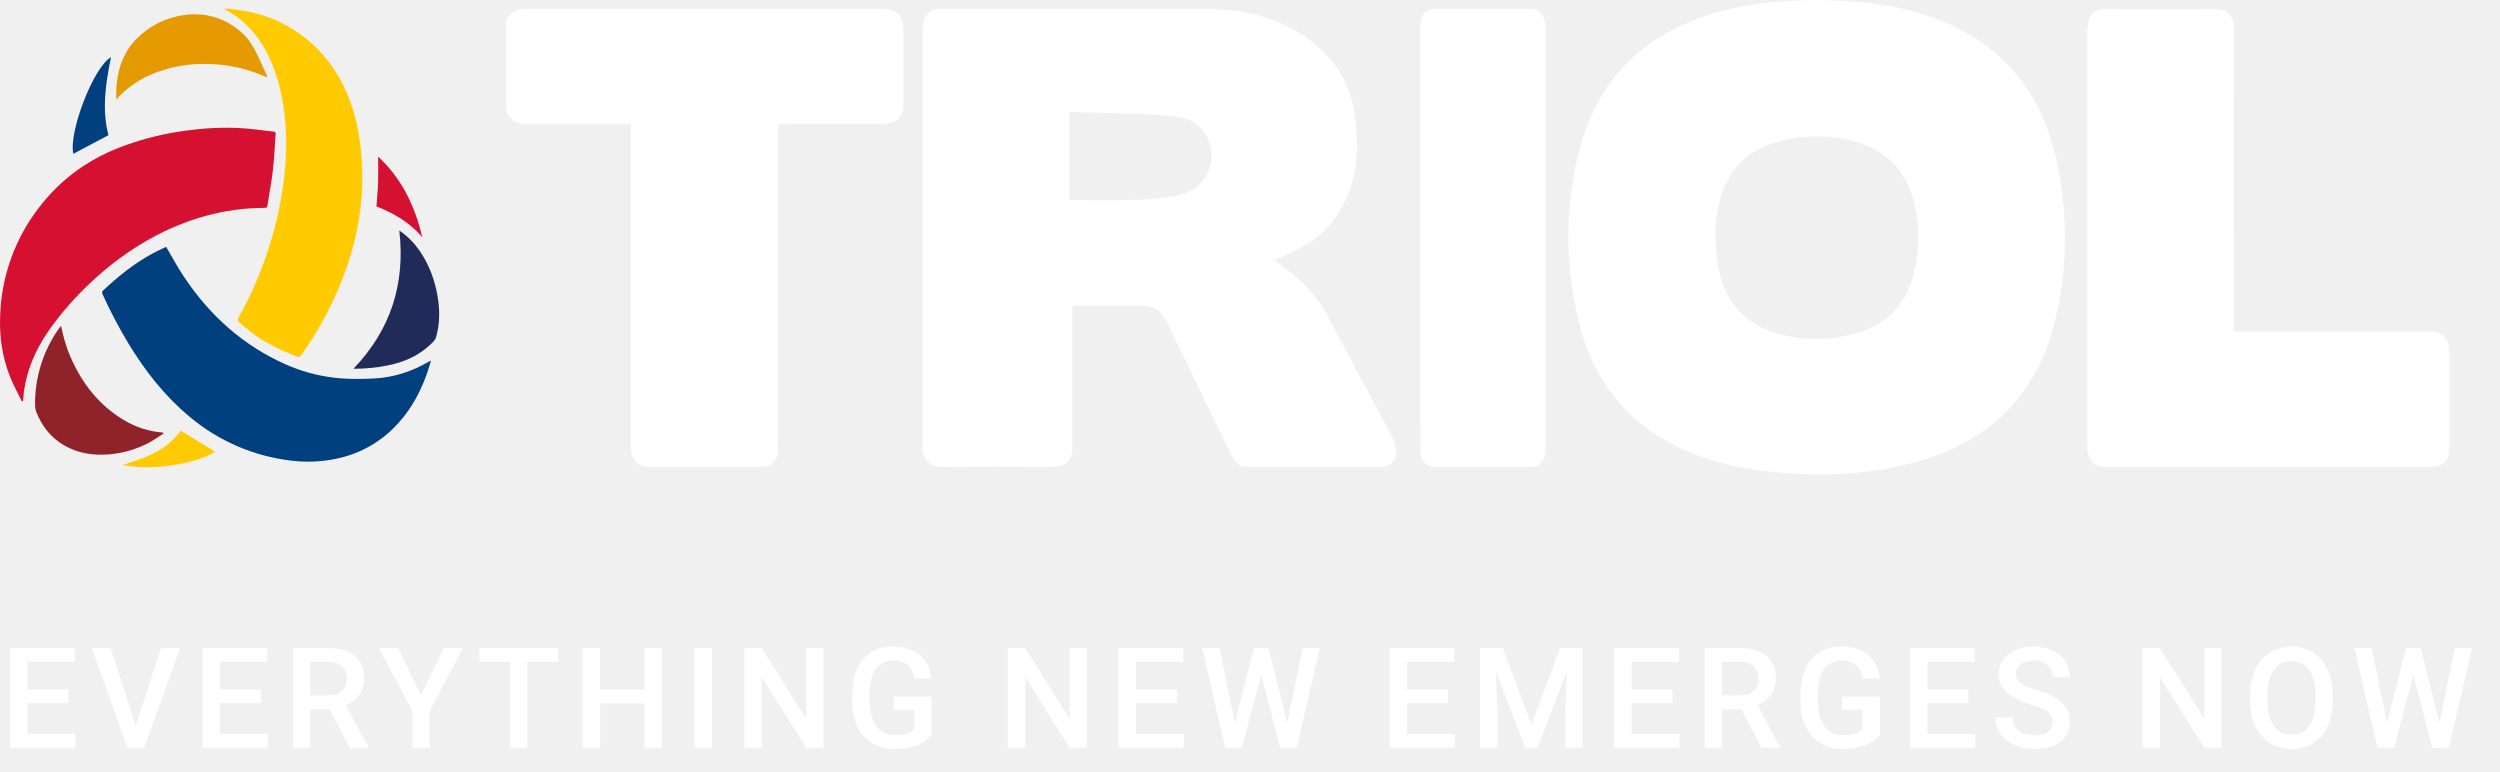
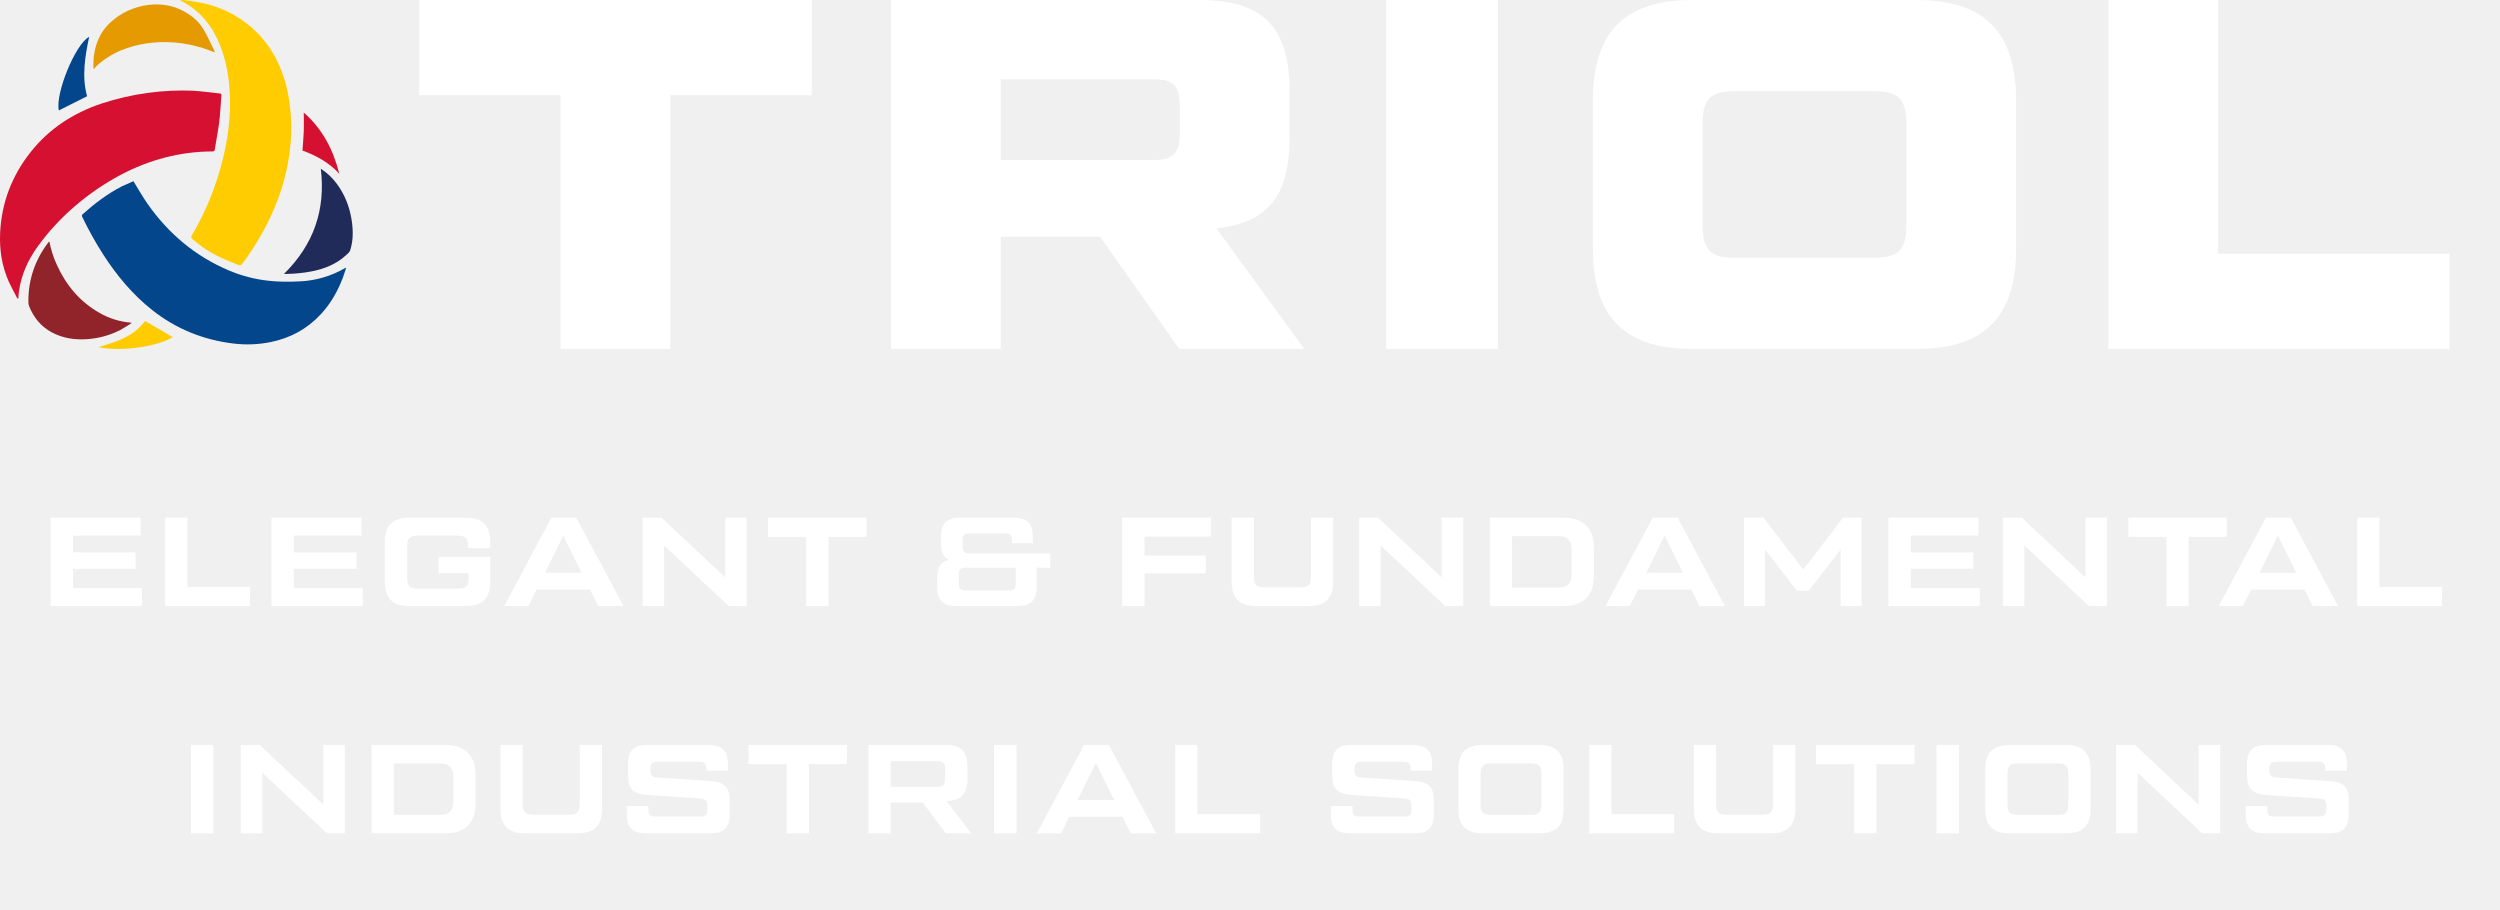
- <svg xmlns="http://www.w3.org/2000/svg" width="107" height="33" fill="none" viewBox="0 0 107 33">
-   <path d="M21.661.897c.19-.399.494-.522.925-.522 5.036.012 10.071.006 15.113.006.723 0 .97.258.97 1.002v2.934c0 .72-.258.984-.959.984h-4.025c-.12 0-.235.011-.385.017V18.928c0 .135 0 .27-.005.404-.023.381-.293.65-.666.65-1.637.006-3.273.006-4.904 0-.385 0-.678-.298-.718-.726-.011-.1-.006-.205-.006-.31V5.699 5.3h-.356c-1.343 0-2.687-.012-4.025.005-.436.006-.758-.11-.953-.52-.006-1.295-.006-2.595-.006-3.89zM77.72 0c1.803.012 3.537.193 5.202.832 2.739 1.048 4.427 3.045 5.076 5.944.522 2.33.517 4.667-.052 6.986-.775 3.151-2.779 5.084-5.788 5.962-2.118.62-4.283.697-6.465.457-1.378-.152-2.716-.469-3.962-1.09-2.228-1.106-3.594-2.933-4.169-5.358-.603-2.53-.597-5.077.115-7.578.833-2.922 2.796-4.714 5.627-5.57C74.746.142 76.244.013 77.72 0zm-4.307 10.16c.035.381.046.762.104 1.137.235 1.464 1.01 2.483 2.417 2.934 1.114.357 2.262.363 3.394.07 1.332-.345 2.227-1.183 2.578-2.56a6.228 6.228 0 000-3.132c-.34-1.318-1.172-2.161-2.464-2.53a6.116 6.116 0 00-3.508.03c-.947.286-1.67.883-2.096 1.815-.316.696-.413 1.458-.425 2.237zM54.54 11.133c.115.083.19.141.27.2.861.585 1.562 1.312 2.05 2.254.89 1.71 1.82 3.403 2.721 5.107.11.205.178.463.178.691 0 .34-.281.592-.608.597-1.935.006-3.876.006-5.811 0-.35 0-.523-.263-.66-.55-.867-1.792-1.74-3.584-2.607-5.37-.063-.13-.12-.258-.19-.387-.235-.433-.614-.597-1.08-.597h-2.905V19.063c0 .65-.258.92-.89.92-1.573 0-3.146-.018-4.725.011-.465.006-.781-.375-.798-.779V19 1.365c0-.164.011-.334.057-.486.098-.293.293-.486.62-.498.092-.006.184-.006.27-.006h10.87c1.286 0 2.555.13 3.732.715 1.544.767 2.635 1.933 2.928 3.707.276 1.663.132 3.285-.93 4.685-.54.709-1.303 1.119-2.09 1.482-.115.052-.236.1-.402.17zm-8.757-6.342v3.772c.936 0 1.855.017 2.768-.006a11.63 11.63 0 001.562-.135c.51-.082 1.01-.24 1.35-.673.826-1.043.28-2.595-1.075-2.753-1.515-.176-3.054-.14-4.605-.205zM95.612 14.184h8.32c.626 0 .896.276.896.92v4.076c0 .51-.282.808-.776.808H90.128c-.448 0-.683-.205-.77-.656a2.204 2.204 0 01-.022-.34V1.395c0-.152.011-.31.046-.456.08-.352.281-.533.637-.54 1.637-.005 3.267-.005 4.904 0 .39 0 .672.305.695.71.005.081 0 .163 0 .245 0 4.147-.006 8.299-.006 12.445v.386zM60.78 10.167V1.43c0-.146 0-.287.012-.433.035-.375.259-.615.626-.615 1.361-.006 2.722-.006 4.088 0 .356 0 .575.223.62.586.018.134.023.27.023.398v17.627c0 .147 0 .287-.023.434-.051.369-.27.562-.631.562H61.44c-.367 0-.597-.217-.637-.591-.018-.14-.012-.287-.012-.434-.011-2.934-.011-5.862-.011-8.796z" fill="#fff" />
-   <path d="M9.85.375c.144.024.293.047.437.065.993.14 1.894.51 2.698 1.124 1.091.838 1.78 1.956 2.165 3.274.172.585.264 1.183.316 1.786.052.568.057 1.136.017 1.698a12.063 12.063 0 01-.655 3.151 14.859 14.859 0 01-1.934 3.725c-.064.087-.11.1-.207.058-.69-.275-1.361-.585-1.958-1.048-.167-.129-.316-.275-.482-.404-.08-.065-.087-.123-.035-.217.534-.949.959-1.944 1.292-2.98.258-.809.46-1.635.586-2.478.114-.738.172-1.487.155-2.237-.029-1.054-.178-2.09-.569-3.075C11.27 1.781 10.631.943 9.65.417 9.626.404 9.615.38 9.598.363c.092.011.172.011.252.011z" fill="#FFCB00" />
-   <path d="M7.111 10.565c.259.439.488.878.764 1.282 1.102 1.658 2.526 2.934 4.335 3.742a7.136 7.136 0 002.079.574c.568.07 1.136.065 1.71.036.862-.041 1.654-.305 2.395-.744.012-.006.023-.006.052-.012-.058.188-.11.363-.167.533-.275.773-.654 1.488-1.2 2.097a4.84 4.84 0 01-2.647 1.552c-.66.146-1.326.17-1.992.087a8.239 8.239 0 01-4.33-1.88c-1.062-.884-1.9-1.956-2.618-3.139a20.678 20.678 0 01-1.114-2.125c-.011-.03-.011-.094.012-.112.648-.614 1.337-1.17 2.124-1.598.19-.106.402-.2.597-.293z" fill="#00407F" />
-   <path d="M.933 17.177c-.155-.317-.322-.627-.46-.95-.373-.884-.51-1.809-.464-2.763a7.96 7.96 0 011.636-4.55c.982-1.3 2.25-2.18 3.767-2.712a12.486 12.486 0 012.532-.61c.77-.105 1.544-.152 2.32-.11.488.023.97.099 1.458.152.069.006.08.04.075.105-.04.51-.058 1.02-.115 1.529-.058.51-.16 1.019-.236 1.528-.011.088-.046.1-.12.1-1.74.005-3.36.474-4.88 1.311a12.754 12.754 0 00-2.458 1.787c-.741.679-1.407 1.429-1.976 2.266-.51.755-.855 1.575-.987 2.483-.017.135-.023.275-.035.416-.028.006-.04.012-.057.018z" fill="#D51030" />
-   <path d="M7.002 18.553c-.201.128-.396.269-.609.386a4.415 4.415 0 01-1.757.51c-.666.052-1.297-.047-1.889-.387-.58-.334-.964-.837-1.206-1.458a.826.826 0 01-.04-.27 5.54 5.54 0 011.068-3.338l.046-.046c.092.456.213.89.39 1.3.494 1.148 1.224 2.09 2.297 2.729a3.75 3.75 0 001.665.533c.018.017.03.029.035.04z" fill="#902329" />
-   <path d="M4.975 4.223a4.455 4.455 0 01.086-1.065c.132-.604.39-1.13.839-1.552a3.514 3.514 0 011.97-.96c.958-.135 1.796.134 2.514.784.264.24.448.545.603.86.16.323.304.663.454.99-.012.006-.018.018-.03.024-.125-.053-.252-.111-.384-.158a6.267 6.267 0 00-1.757-.392c-.993-.077-1.946.058-2.865.462-.494.217-.93.527-1.315.914-.034.035-.057.076-.08.117-.012-.006-.023-.018-.035-.024z" fill="#E49A00" />
-   <path d="M17.09 9.868c.345.228.627.521.862.855.408.585.65 1.241.775 1.944.064.363.087.732.058 1.095a3.51 3.51 0 01-.127.685c-.028.1-.12.188-.2.264-.523.515-1.166.79-1.867.931a7.163 7.163 0 01-1.366.14h-.098c1.585-1.65 2.228-3.624 1.964-5.914z" fill="#212B59" />
-   <path d="M4.642 5.786l-1.504.796c-.207-.937.878-3.736 1.613-4.134-.224 1.112-.402 2.22-.109 3.338z" fill="#00407F" />
-   <path d="M16.114 8.837c.023-.375.058-.72.07-1.072.01-.345 0-.69 0-1.06 1.01.931 1.573 2.109 1.889 3.444-.54-.633-1.23-1.03-1.959-1.312z" fill="#D51030" />
-   <path d="M7.737 18.43c.5.31.982.603 1.464.901-.677.469-2.618.855-3.939.569.058-.024.092-.036.132-.047.465-.153.93-.299 1.355-.545.374-.21.69-.48.948-.826.017-.023.04-.046.04-.052z" fill="#FFCB00" />
-   <path d="M2.927 30.096H1.175v1.312h2.048V32H.433v-4.266h2.77v.598H1.174v1.178h1.752v.586zm2.882.975l1.084-3.337h.815L6.172 32h-.717l-1.53-4.266h.812l1.072 3.337zm5.355-.975H9.412v1.312h2.048V32H8.67v-4.266h2.77v.598H9.412v1.178h1.752v.586zm2.947.26h-.826V32h-.742v-4.266h1.5c.493 0 .873.11 1.14.331.268.221.402.54.402.958a1.2 1.2 0 01-.209.718 1.308 1.308 0 01-.574.443l.958 1.778V32h-.794l-.855-1.644zm-.826-.594h.761c.25 0 .446-.063.586-.188.141-.127.211-.3.211-.518 0-.229-.065-.406-.196-.53-.129-.126-.322-.19-.58-.194h-.782v1.43zm4.734-.006L19 27.734h.82l-1.43 2.696V32h-.743v-1.57l-1.433-2.696h.823l.982 2.022zm5.879-1.424h-1.33V32h-.735v-3.668h-1.319v-.598h3.384v.598zM28.328 32h-.739v-1.895h-1.907V32h-.741v-4.266h.74v1.776h1.908v-1.776h.738V32zm2.14 0h-.738v-4.266h.738V32zm4.775 0h-.74L32.6 28.974V32h-.741v-4.266h.74l1.908 3.038v-3.038h.735V32zm4.626-.554a1.417 1.417 0 01-.642.457 2.618 2.618 0 01-.931.156c-.358 0-.674-.081-.95-.244a1.63 1.63 0 01-.638-.694 2.46 2.46 0 01-.232-1.057v-.334c0-.645.154-1.148.463-1.51.309-.363.74-.544 1.292-.544.475 0 .852.117 1.131.351.28.235.447.573.504 1.014h-.727c-.082-.514-.38-.77-.893-.77-.332 0-.585.12-.759.36-.172.238-.26.589-.267 1.052v.328c0 .46.097.82.29 1.075.196.254.466.38.812.38.379 0 .648-.085.808-.257v-.835h-.878v-.563h1.617v1.635zM46.52 32h-.741l-1.901-3.026V32h-.742v-4.266h.742l1.907 3.038v-3.038h.735V32zm3.85-1.904h-1.753v1.312h2.048V32h-2.789v-4.266h2.769v.598h-2.028v1.178h1.752v.586zm4.724.85l.657-3.212h.735L55.503 32h-.71l-.81-3.114-.83 3.114h-.712l-.984-4.266h.735l.662 3.205.815-3.205h.62l.806 3.211zm6.881-.85h-1.752v1.312h2.048V32h-2.789v-4.266h2.769v.598h-2.028v1.178h1.752v.586zm2.34-2.362l1.231 3.27 1.228-3.27h.958V32h-.739v-1.406l.074-1.881L65.808 32h-.53l-1.257-3.284.073 1.878V32h-.738v-4.266h.96zm7.269 2.362h-1.752v1.312h2.048V32h-2.79v-4.266h2.77v.598h-2.028v1.178h1.752v.586zm2.947.26h-.827V32h-.74v-4.266h1.5c.491 0 .871.11 1.139.331.267.221.401.54.401.958a1.2 1.2 0 01-.208.718 1.308 1.308 0 01-.574.443l.958 1.778V32h-.794l-.855-1.644zm-.827-.594h.762c.25 0 .445-.063.586-.188.14-.127.211-.3.211-.518 0-.229-.065-.406-.196-.53-.13-.126-.322-.19-.58-.194h-.783v1.43zm6.753 1.684a1.417 1.417 0 01-.642.457 2.618 2.618 0 01-.931.156c-.358 0-.674-.081-.95-.244a1.63 1.63 0 01-.638-.694 2.458 2.458 0 01-.232-1.057v-.334c0-.645.155-1.148.463-1.51.309-.363.74-.544 1.292-.544.475 0 .852.117 1.131.351.28.235.447.573.504 1.014h-.727c-.082-.514-.38-.77-.893-.77-.332 0-.585.12-.759.36-.172.238-.26.589-.266 1.052v.328c0 .46.096.82.29 1.075.195.254.465.38.811.38.379 0 .648-.085.809-.257v-.835h-.88v-.563h1.618v1.635zm3.788-1.35h-1.752v1.312h2.047V32h-2.789v-4.266h2.769v.598h-2.027v1.178h1.752v.586zm3.608.805a.514.514 0 00-.199-.433c-.13-.102-.368-.204-.712-.308a3.449 3.449 0 01-.82-.346c-.389-.244-.583-.562-.583-.955 0-.343.14-.627.419-.85.281-.222.645-.333 1.093-.333.297 0 .561.055.794.164a1.3 1.3 0 01.547.469c.133.2.2.424.2.67h-.739c0-.222-.07-.396-.21-.521-.14-.127-.338-.19-.598-.19-.242 0-.43.051-.566.155a.518.518 0 00-.199.433c0 .157.072.288.217.393.144.104.383.205.715.305.332.097.598.21.8.337.2.125.348.27.442.433.094.162.14.353.14.571 0 .356-.136.64-.41.85-.271.21-.64.314-1.107.314a2.11 2.11 0 01-.853-.17 1.453 1.453 0 01-.603-.475 1.185 1.185 0 01-.214-.703h.741c0 .242.08.43.24.562.16.133.39.2.689.2.258 0 .451-.052.58-.156a.508.508 0 00.196-.416zM95.084 32h-.741l-1.902-3.026V32h-.74v-4.266h.74l1.908 3.038v-3.038h.735V32zm4.76-2.021c0 .418-.072.785-.217 1.101a1.646 1.646 0 01-.62.727 1.704 1.704 0 01-.927.252c-.345 0-.654-.084-.925-.252a1.686 1.686 0 01-.627-.724 2.548 2.548 0 01-.223-1.081v-.24c0-.416.073-.784.22-1.102.148-.318.356-.561.624-.73.27-.17.578-.254.926-.254a1.7 1.7 0 01.922.252c.27.166.478.406.625.72.146.313.22.677.222 1.093v.238zm-.741-.223c0-.473-.09-.835-.27-1.087-.177-.252-.43-.378-.758-.378a.877.877 0 00-.753.378c-.18.25-.272.604-.276 1.063v.247c0 .468.091.83.273 1.086a.886.886 0 00.761.384c.329 0 .58-.125.756-.375.178-.25.267-.615.267-1.096v-.222zm5.305 1.19l.656-3.212h.736L104.815 32h-.709l-.811-3.114-.829 3.114h-.712l-.984-4.266h.735l.662 3.205.814-3.205h.622l.805 3.211z" fill="#fff" />
+ <svg xmlns="http://www.w3.org/2000/svg" width="198" height="72" fill="none" viewBox="0 0 198 72">
+   <path d="M5.782 45.05h4.96v-1.3h-4.96v-1.33h5.36V41h-7.13v7h7.23v-1.42h-5.46v-1.53zM14.84 41h-1.76v7h6.72v-1.52h-4.96V41zm8.431 4.05h4.96v-1.3h-4.96v-1.33h5.36V41H21.5v7h7.23v-1.42h-5.46v-1.53zm7.207 1.01c0 1.33.62 1.94 1.94 1.94h4.47c1.32 0 1.94-.61 1.94-1.94V44.1h-4.09v1.3h2.38v.4c0 .6-.21.82-.82.82h-3.23c-.61 0-.82-.22-.82-.82v-2.56c0-.6.21-.82.82-.82h3.17c.61 0 .82.22.82.82v.17h1.77v-.47c0-1.33-.62-1.94-1.94-1.94h-4.47c-1.32 0-1.94.61-1.94 1.94v3.12zM49.383 48l-3.74-7h-1.97l-3.74 7h1.92l.65-1.31h4.22l.65 1.31h2.01zm-4.77-5.58l1.45 2.94h-2.9l1.45-2.94zm12.824 3.31L52.397 41h-1.5v7h1.7v-4.8l5.12 4.8h1.42v-7h-1.7v4.73zM60.832 41v1.52h3.02V48h1.76v-5.48h3.02V41h-7.8zm15.965 2.83c-.41 0-.56-.15-.56-.56v-.47c0-.43.15-.56.56-.56h2.79c.43 0 .56.13.56.56v.22h1.65v-.52c0-1.04-.47-1.5-1.5-1.5h-4.27c-1.03 0-1.5.46-1.5 1.5v.6c0 .65.21 1.06.63 1.25-.62.12-.93.57-.93 1.34v.81c0 1.04.47 1.5 1.5 1.5h4.87c1.03 0 1.5-.46 1.5-1.5v-1.54h1.08v-1.13h-6.38zm3.65 2.37c0 .43-.13.56-.56.56h-3.39c-.41 0-.56-.13-.56-.56v-.68c0-.43.15-.56.56-.56h3.95v1.24zM95.905 41h-7.03v7h1.77v-2.58h4.86V44h-4.86v-1.5h5.26V41zm7.745 7c1.32 0 1.94-.61 1.94-1.94V41h-1.76v4.7c0 .6-.22.82-.82.82h-2.88c-.61 0-.82-.22-.82-.82V41h-1.76v5.06c0 1.33.62 1.94 1.94 1.94h4.16zm10.533-2.27l-5.04-4.73h-1.5v7h1.7v-4.8l5.12 4.8h1.42v-7h-1.7v4.73zm9.655 2.27c1.56 0 2.4-.83 2.4-2.4v-2.2c0-1.57-.84-2.4-2.4-2.4h-5.84v7h5.84zm-4.08-5.54h3.68c.69 0 1.04.35 1.04 1.04v2c0 .69-.35 1.04-1.04 1.04h-3.68v-4.08zM136.609 48l-3.74-7h-1.97l-3.74 7h1.92l.65-1.31h4.22l.65 1.31h2.01zm-4.77-5.58l1.45 2.94h-2.9l1.45-2.94zm10.984 2.69l-3.15-4.11h-1.55v7h1.66v-4.48l2.53 3.26h.94l2.53-3.26V48h1.66v-7h-1.48l-3.14 4.11zm8.51-.06h4.96v-1.3h-4.96v-1.33h5.36V41h-7.13v7h7.23v-1.42h-5.46v-1.53zm13.836.68l-5.04-4.73h-1.5v7h1.7v-4.8l5.12 4.8h1.42v-7h-1.7v4.73zm3.396-4.73v1.52h3.02V48h1.76v-5.48h3.02V41h-7.8zm16.609 7l-3.74-7h-1.97l-3.74 7h1.92l.65-1.31h4.22l.65 1.31h2.01zm-4.77-5.58l1.45 2.94h-2.9l1.45-2.94zm8.044-1.42h-1.76v7h6.72v-1.52h-4.96V41zM15.126 66h1.78v-7h-1.78v7zm10.488-2.27L20.574 59h-1.5v7h1.7v-4.8l5.12 4.8h1.42v-7h-1.7v4.73zM35.269 66c1.56 0 2.4-.83 2.4-2.4v-2.2c0-1.57-.84-2.4-2.4-2.4h-5.84v7h5.84zm-4.08-5.54h3.68c.69 0 1.04.35 1.04 1.04v2c0 .69-.35 1.04-1.04 1.04h-3.68v-4.08zM45.737 66c1.32 0 1.94-.61 1.94-1.94V59h-1.76v4.7c0 .6-.22.82-.82.82h-2.88c-.61 0-.82-.22-.82-.82V59h-1.76v5.06c0 1.33.62 1.94 1.94 1.94h4.16zm3.903-1.5c0 1.04.47 1.5 1.5 1.5h5.15c1.03 0 1.5-.46 1.5-1.5v-1.14c0-1.03-.45-1.43-1.5-1.5l-4.22-.28c-.43-.03-.56-.15-.56-.56v-.13c0-.41.15-.56.56-.56h3.31c.41 0 .56.15.56.56v.15h1.71v-.54c0-1.04-.47-1.5-1.5-1.5h-4.91c-1.03 0-1.5.46-1.5 1.5v.96c0 1.01.45 1.42 1.5 1.5l4.22.28c.43.04.56.15.56.56v.31c0 .41-.15.56-.56.56h-3.55c-.41 0-.56-.15-.56-.56v-.27h-1.71v.66zm9.645-5.5v1.52h3.02V66h1.76v-5.48h3.02V59h-7.8zm15.676 4.44c1.16-.03 1.66-.54 1.66-1.74v-.96c0-1.24-.51-1.74-1.74-1.74h-6.1v7h1.76v-2.44h2.54L74.91 66h2.01l-1.96-2.56zm-.79-3.16c.53 0 .69.17.69.7v.64c0 .53-.16.7-.69.7h-3.63v-2.04h3.63zM78.727 66h1.78v-7h-1.78v7zm12.838 0l-3.74-7h-1.97l-3.74 7h1.92l.65-1.31h4.22l.65 1.31h2.01zm-4.77-5.58l1.45 2.94h-2.9l1.45-2.94zM94.84 59h-1.76v7h6.72v-1.52h-4.96V59zm10.57 5.5c0 1.04.47 1.5 1.5 1.5h5.15c1.03 0 1.5-.46 1.5-1.5v-1.14c0-1.03-.45-1.43-1.5-1.5l-4.22-.28c-.43-.03-.56-.15-.56-.56v-.13c0-.41.15-.56.56-.56h3.31c.41 0 .56.15.56.56v.15h1.71v-.54c0-1.04-.47-1.5-1.5-1.5h-4.91c-1.03 0-1.5.46-1.5 1.5v.96c0 1.01.45 1.42 1.5 1.5l4.22.28c.43.04.56.15.56.56v.31c0 .41-.15.56-.56.56h-3.55c-.41 0-.56-.15-.56-.56v-.27h-1.71v.66zm16.492 1.5c1.32 0 1.94-.61 1.94-1.94v-3.12c0-1.33-.62-1.94-1.94-1.94h-4.46c-1.32 0-1.94.61-1.94 1.94v3.12c0 1.33.62 1.94 1.94 1.94h4.46zm-3.82-1.46c-.6 0-.82-.22-.82-.82v-2.44c0-.6.22-.82.82-.82h3.18c.61 0 .82.22.82.82v2.44c0 .6-.21.82-.82.82h-3.18zm9.548-5.54h-1.76v7h6.72v-1.52h-4.96V59zm12.623 7c1.32 0 1.94-.61 1.94-1.94V59h-1.76v4.7c0 .6-.22.82-.82.82h-2.88c-.61 0-.82-.22-.82-.82V59h-1.76v5.06c0 1.33.62 1.94 1.94 1.94h4.16zm3.574-7v1.52h3.02V66h1.76v-5.48h3.02V59h-7.8zm9.546 7h1.78v-7h-1.78v7zm10.258 0c1.32 0 1.94-.61 1.94-1.94v-3.12c0-1.33-.62-1.94-1.94-1.94h-4.46c-1.32 0-1.94.61-1.94 1.94v3.12c0 1.33.62 1.94 1.94 1.94h4.46zm-3.82-1.46c-.6 0-.82-.22-.82-.82v-2.44c0-.6.22-.82.82-.82h3.18c.61 0 .82.22.82.82v2.44c0 .6-.21.82-.82.82h-3.18zm14.327-.81l-5.04-4.73h-1.5v7h1.7v-4.8l5.12 4.8h1.42v-7h-1.7v4.73zm3.726.77c0 1.04.47 1.5 1.5 1.5h5.15c1.03 0 1.5-.46 1.5-1.5v-1.14c0-1.03-.45-1.43-1.5-1.5l-4.22-.28c-.43-.03-.56-.15-.56-.56v-.13c0-.41.15-.56.56-.56h3.31c.41 0 .56.15.56.56v.15h1.71v-.54c0-1.04-.47-1.5-1.5-1.5h-4.91c-1.03 0-1.5.46-1.5 1.5v.96c0 1.01.45 1.42 1.5 1.5l4.22.28c.43.04.56.15.56.56v.31c0 .41-.15.56-.56.56h-3.55c-.41 0-.56-.15-.56-.56v-.27h-1.71v.66zM33.2 0v7.541h11.198v20.097h8.694V7.54H64.29V0H33.199zM96.336 18.083c4.033-.434 5.795-2.527 5.795-7.146V7.186c0-5.054-2.114-7.186-7.127-7.186H70.57v27.638h8.693v-8.884h7.87l6.266 8.884h9.907l-6.97-9.555zM91.324 6.278c1.605 0 2.114.513 2.114 2.132v2.132c0 1.619-.509 2.132-2.114 2.132h-12.06V6.278h12.06zM109.785 27.638h8.85V0h-8.85v27.638zM151.766 27.638c5.364 0 7.909-2.488 7.909-7.976V7.975c0-5.488-2.545-7.975-7.909-7.975h-17.7c-5.365 0-7.91 2.487-7.91 7.975v11.687c0 5.488 2.545 7.976 7.91 7.976h17.7zm-14.411-7.226c-1.879 0-2.506-.631-2.506-2.526V9.752c0-1.895.627-2.527 2.506-2.527h11.121c1.841 0 2.506.632 2.506 2.527v8.133c0 1.896-.665 2.527-2.506 2.527h-11.121zM175.674 0h-8.693v27.638H194v-7.542h-18.326V0z" fill="#fff" />
+   <path d="M14.647.01c.217.03.433.07.65.1 1.474.199 2.824.716 4.02 1.582 1.618 1.174 2.638 2.747 3.215 4.608.258.826.392 1.662.475 2.517.072.797.082 1.593.02 2.399a16.783 16.783 0 01-.969 4.439c-.7 1.88-1.66 3.622-2.875 5.244-.093.12-.155.14-.31.08-1.03-.388-2.03-.826-2.917-1.473-.247-.18-.474-.388-.71-.567-.125-.09-.125-.17-.052-.299a21.878 21.878 0 001.917-4.2c.392-1.144.68-2.299.876-3.483.165-1.045.258-2.09.227-3.145-.031-1.502-.268-2.955-.835-4.349C16.77 2 15.822.826 14.359.08a.272.272 0 01-.072-.08c.123.01.237.01.36.01z" fill="#FECC00" />
+   <path d="M10.566 14.35c.381.618.731 1.235 1.133 1.812 1.64 2.329 3.752 4.13 6.443 5.264.99.418 2.02.687 3.092.807.845.1 1.69.09 2.546.05a7.798 7.798 0 003.556-1.056c.01-.01.03-.01.082-.02-.082.26-.165.508-.247.747-.412 1.085-.969 2.09-1.783 2.956-1.072 1.144-2.381 1.86-3.938 2.18-.979.198-1.968.238-2.958.119-2.402-.29-4.556-1.165-6.432-2.648-1.577-1.244-2.824-2.756-3.896-4.418a28.382 28.382 0 01-1.66-2.986c-.02-.04-.02-.13.01-.16.96-.865 1.99-1.651 3.155-2.248.299-.14.608-.269.897-.398z" fill="#04468B" />
+   <path d="M1.382 23.656c-.227-.448-.474-.886-.68-1.333-.557-1.244-.753-2.548-.691-3.892.113-2.378.928-4.518 2.433-6.409 1.453-1.83 3.35-3.065 5.596-3.821a20.356 20.356 0 013.763-.856 20.021 20.021 0 013.453-.16c.721.04 1.443.14 2.164.22.103.01.124.06.113.149-.061.716-.082 1.433-.175 2.15-.093.716-.237 1.433-.35 2.15-.02.119-.072.139-.186.139-2.587.01-4.999.666-7.256 1.85a19.804 19.804 0 00-3.66 2.508 18.283 18.283 0 00-2.937 3.195c-.763 1.055-1.278 2.22-1.463 3.493-.031.19-.042.388-.052.587a.512.512 0 00-.072.03z" fill="#D51030" />
+   <path d="M10.411 25.597c-.299.18-.587.378-.897.547a6.78 6.78 0 01-2.607.717c-.99.07-1.928-.07-2.804-.538-.866-.467-1.433-1.174-1.793-2.06a.943.943 0 01-.062-.378c-.01-1.741.525-3.304 1.587-4.697.01-.02.041-.03.072-.06.134.647.32 1.254.588 1.831.732 1.622 1.824 2.946 3.422 3.842a5.958 5.958 0 002.484.756c-.01.01 0 .02.01.04z" fill="#91232A" />
+   <path d="M7.401 5.424c-.02-.507.01-1.005.124-1.493.196-.845.588-1.592 1.247-2.179A5.389 5.389 0 0111.7.398c1.422-.189 2.67.19 3.741 1.105.392.339.66.766.897 1.214.237.458.453.926.68 1.394-.01.01-.03.02-.041.03-.186-.07-.381-.15-.567-.22a10.132 10.132 0 00-2.618-.557c-1.474-.11-2.896.08-4.257.647a6.478 6.478 0 00-1.958 1.284c-.052.05-.083.11-.124.169-.02-.02-.041-.03-.052-.04z" fill="#E49A00" />
+   <path d="M25.408 13.366c.505.318.928.726 1.278 1.204.608.826.97 1.741 1.144 2.736.093.508.124 1.025.093 1.543a4.44 4.44 0 01-.185.965c-.042.14-.176.26-.3.369-.772.726-1.73 1.114-2.772 1.313-.67.13-1.35.19-2.03.2h-.145c2.36-2.33 3.309-5.096 2.917-8.33z" fill="#202B59" />
+   <path d="M6.896 7.623C6.133 8 5.402 8.379 4.66 8.747c-.298-1.323 1.31-5.264 2.402-5.831-.33 1.572-.598 3.134-.165 4.707z" fill="#04468B" />
+   <path d="M23.955 11.922c.04-.527.082-1.015.103-1.512.02-.488 0-.976 0-1.493 1.505 1.314 2.34 2.966 2.814 4.847-.804-.886-1.825-1.443-2.917-1.841z" fill="#D51030" />
+   <path d="M11.504 25.427c.742.438 1.463.856 2.174 1.274-1.01.657-3.896 1.204-5.865.796.093-.03.145-.05.196-.07.69-.208 1.381-.417 2.02-.765a4.348 4.348 0 001.402-1.165c.031-.04.073-.07.073-.07z" fill="#FECC00" />
</svg>
